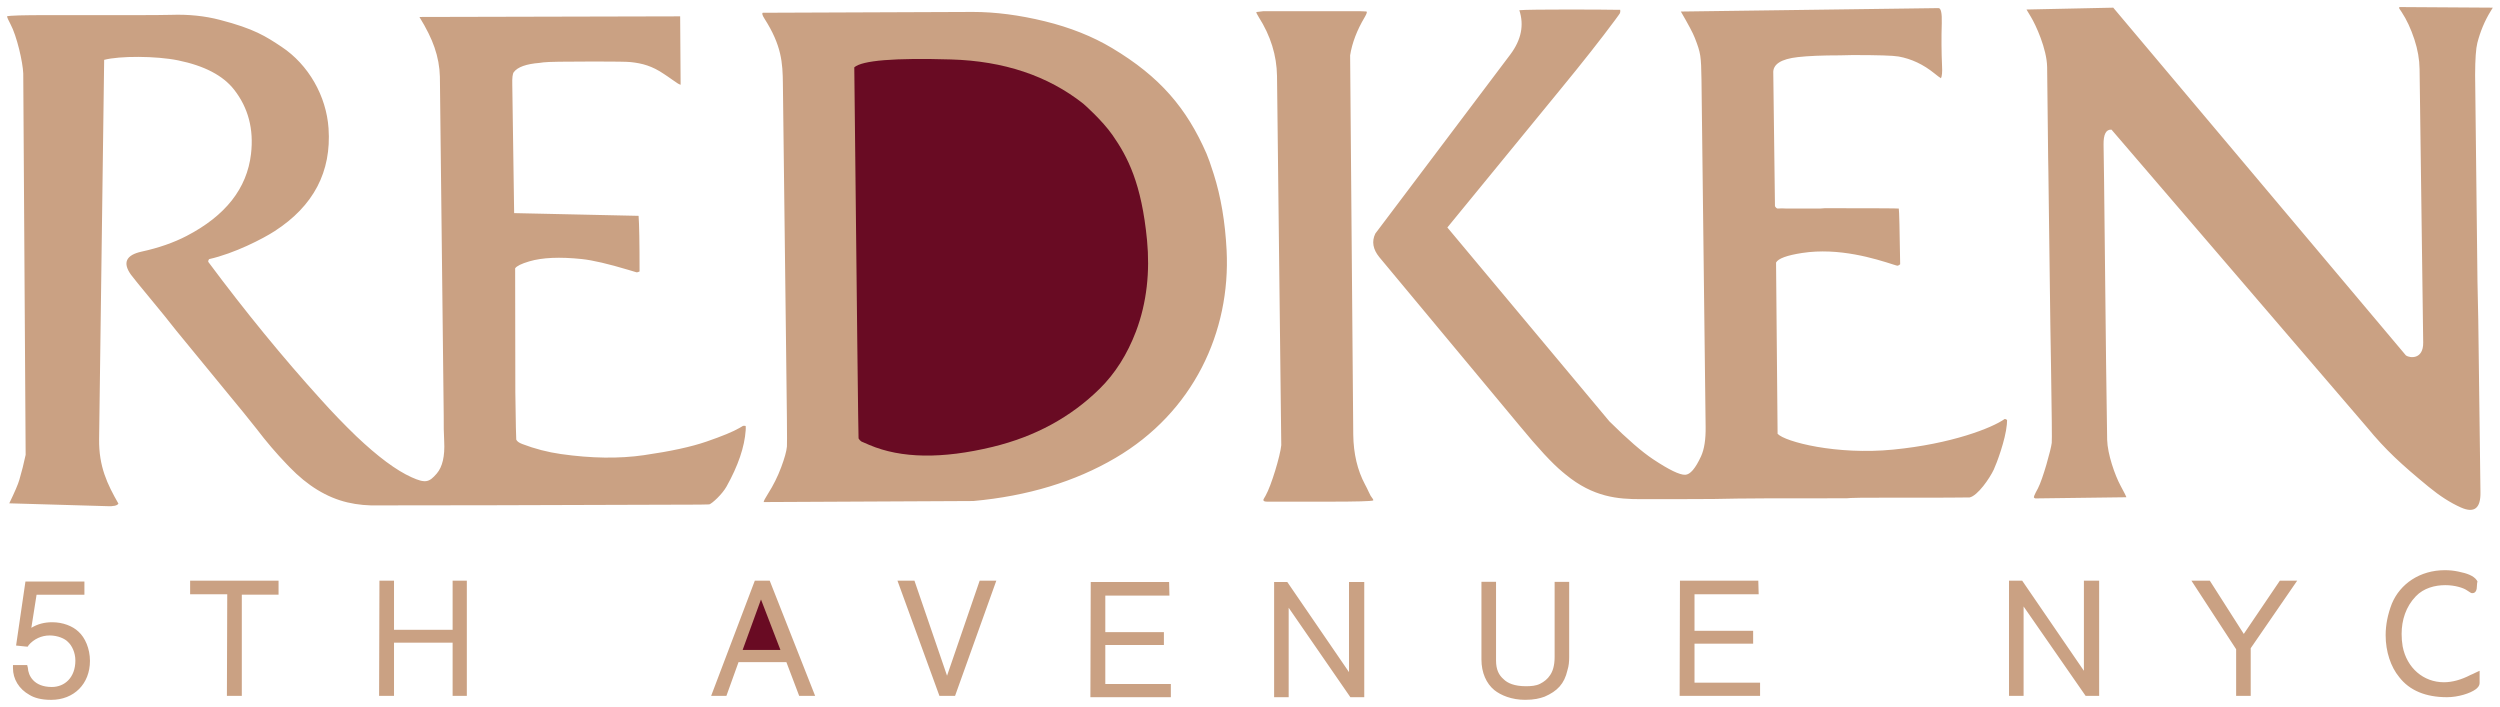
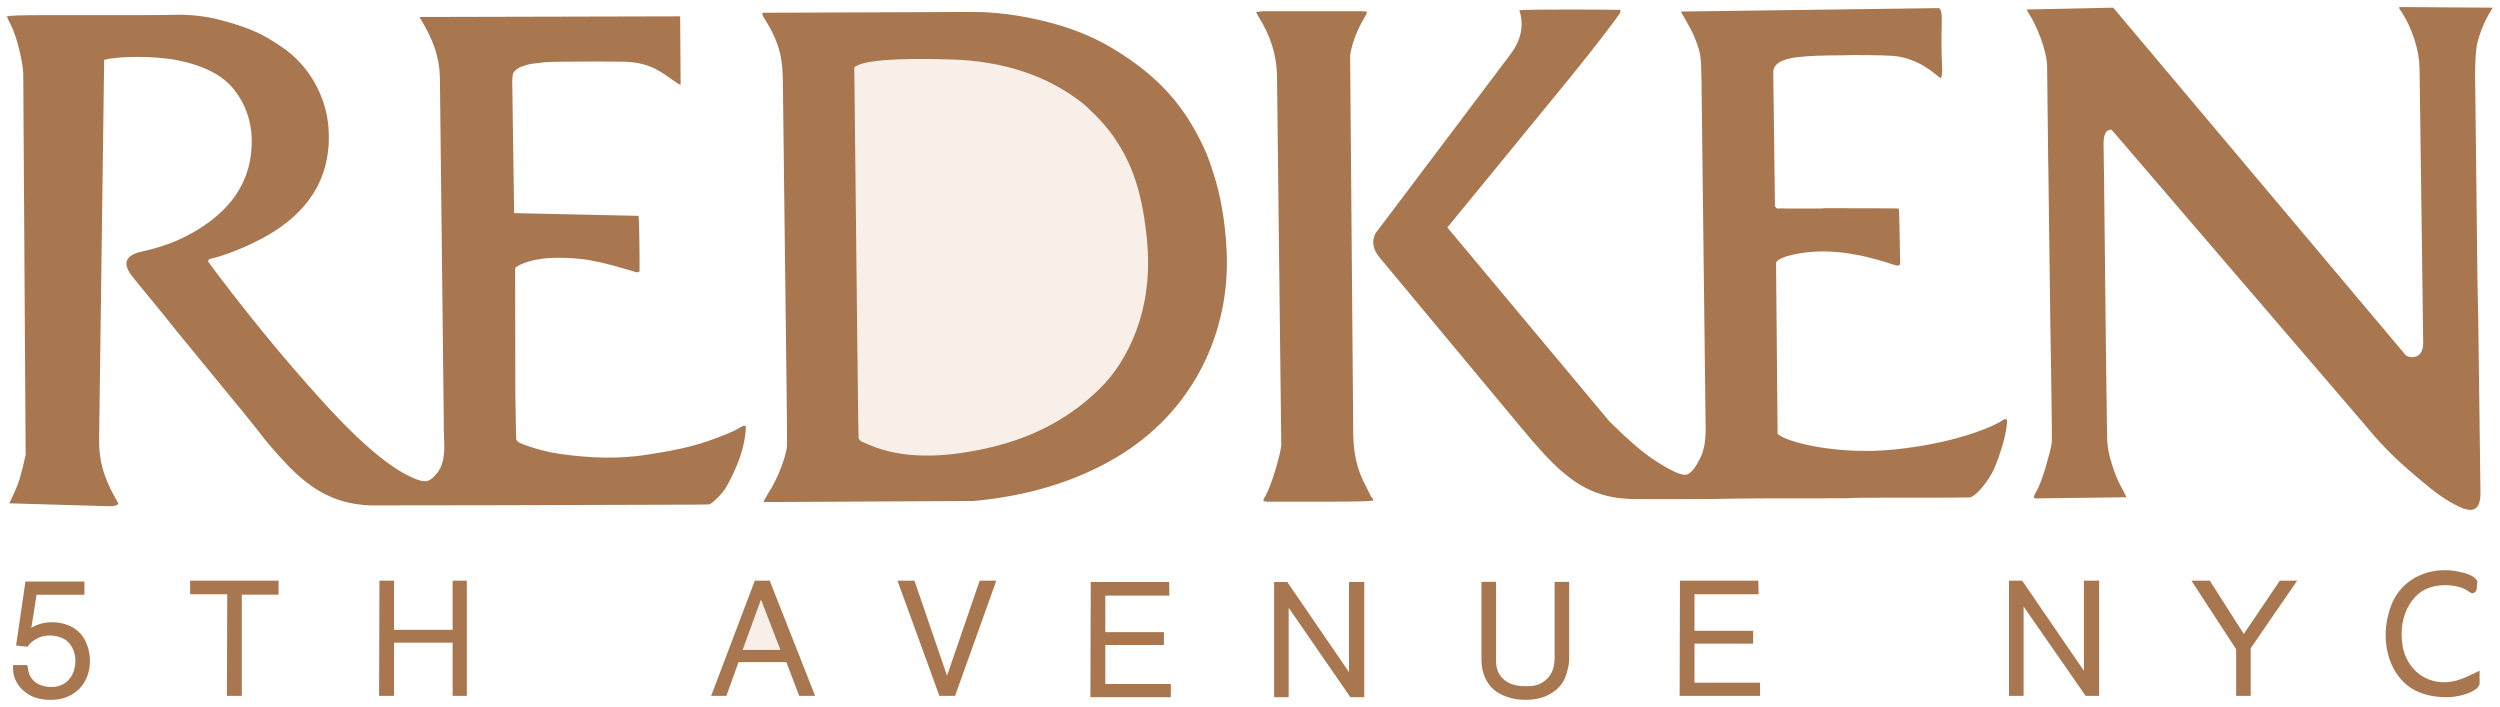
<svg xmlns="http://www.w3.org/2000/svg" viewBox="8.01 71.39 176.75 49.98">
  <g fill-rule="evenodd" clip-rule="evenodd">
-     <path fill="#caa183" d="M60.73 101.811a1.941 1.941 0 0 0 0-.305c-.096-.021-.162-.021-.2 0l-.243.143c-.447.26-1.223.58-2.328.961-1.08.373-2.557.691-4.426.961-1.755.254-3.711.227-5.866-.08a12.57 12.57 0 0 1-2.733-.709c-.229-.088-.372-.189-.425-.312-.013-.025-.034-1.139-.065-3.338l-.013-8.772c.11-.164.443-.327.998-.491.918-.272 2.156-.327 3.714-.164.775.082 1.878.34 3.313.77l.27.081.27.082c.051.015.129-.004.231-.054 0-2.037-.024-3.348-.069-3.934l-8.798-.193-.132-9.095c-.013-.465.021-.755.105-.868.267-.362.873-.581 1.817-.657.013-.001.108-.013.282-.038.295-.04 1.492-.06 3.589-.06 1.462 0 2.32.013 2.572.04.815.086 1.518.268 2.372.851l.238.159c.189.126.345.234.469.328.201.148.354.238.458.266l-.033-4.837-18.434.044c.496.805.851 1.524 1.066 2.152.238.685.364 1.376.381 2.074l.271 23.958c-.007.66.005 1.262.033 1.811.056 1.055-.121 1.816-.529 2.289-.535.619-.793.701-1.778.258-1.085-.488-2.386-1.457-3.911-2.904a50.31 50.31 0 0 1-2.497-2.59c-2.688-2.967-5.343-6.212-7.966-9.736a.257.257 0 0 1 .065-.193c1.785-.401 3.806-1.443 4.631-1.979 2.752-1.777 4.02-4.198 3.809-7.27-.156-2.277-1.413-4.497-3.325-5.763-1.111-.736-1.922-1.272-4.356-1.902-1.07-.28-2.219-.398-3.448-.355-.692.022-3.586.03-8.683.02-1.762-.003-2.736.025-2.921.085.024.109.106.29.243.546.453.839.878 2.701.906 3.498l.169 26.958a23.068 23.068 0 0 1-.445 1.766c-.087.309-.325.861-.713 1.662l6.942.201c.428.02.686-.037.776-.178-.791-1.387-1.389-2.617-1.366-4.561l.357-26.815c1.07-.286 3.667-.284 5.228.036 1.858.38 3.176 1.07 3.958 2.069 1.003 1.281 1.402 2.799 1.196 4.55-.285 2.437-1.802 4.367-4.558 5.797-.911.472-1.967.842-3.171 1.104-1.107.242-1.362.785-.762 1.628.121.168.624.79 1.512 1.862a88.81 88.81 0 0 1 1.695 2.097c.082.105 1.345 1.646 3.795 4.626a117.301 117.301 0 0 1 1.879 2.314c.68.895 1.389 1.727 2.126 2.492l.206.215c1.275 1.322 2.639 2.154 4.096 2.498.718.17 1.469.236 2.258.211.164-.006 2.834-.01 8.016-.01l12.71-.039c1.684 0 2.549-.008 2.596-.021.203-.061.911-.711 1.222-1.264.822-1.473 1.273-2.797 1.354-3.976zM149.895 101.396c.008-.1.014-.203.016-.303a.213.213 0 0 0-.172-.08c-.891.633-3.748 1.758-7.881 2.164-4.008.395-7.641-.549-8.172-1.117l-.109-12.108c.154-.286.768-.51 1.836-.676 2.615-.406 5.203.414 6.48.825.164.053.254.077.273.075a.323.323 0 0 0 .186-.106c-.037-2.475-.068-3.787-.098-3.934-.17-.017-1.438-.024-3.807-.024H137l-.293.021h-2.42l-.291-.011-.297.011c-.066.003-.131-.051-.199-.162l-.119-9.405c-.045-.624.537-1.006 1.748-1.14.721-.082 1.713-.123 2.975-.123l.883-.02c1.795 0 2.879.034 3.254.102.908.164 1.752.562 2.533 1.194.209.17.363.286.463.343.072-.146.1-.433.076-.858a40.3 40.3 0 0 1-.02-3.031c.021-.714-.057-1.07-.23-1.07l-18.217.243c.521.893.852 1.513.986 1.859.43 1.101.443 1.277.473 2.966l.293 24.543c.012.887-.096 1.578-.324 2.076-.396.861-.77 1.297-1.121 1.307-.391.014-1.148-.354-2.268-1.098-.785-.52-1.814-1.412-3.092-2.68l-11.455-13.706 7.963-9.725c1.59-1.934 2.889-3.584 3.896-4.944.223-.302.338-.464.346-.488a.511.511 0 0 0 .016-.233c-.1.004-.201.004-.301 0-.549-.018-6.168-.044-6.832.029.348 1.05.139 2.089-.627 3.119l-9.553 12.672c-.268.552-.174 1.108.281 1.667l9.92 11.92c1.301 1.582 2.309 2.666 3.021 3.256l.227.188c1.963 1.621 3.725 1.746 5.299 1.746h2.402c2.213 0 3.688-.016 4.422-.041.369-.016 2.848-.02 7.439-.02h.303l.295-.021c.197-.014.895-.021 2.094-.021h.303c3.938 0 5.941-.006 6.008-.018.574-.119 1.422-1.354 1.711-1.971.201-.432.826-2.09.924-3.192zM184.252 71.931l-6.613-.042c-.008.055-.008.089 0 .103l.168.251c.354.536.652 1.179.9 1.93.236.721.359 1.42.367 2.099l.004.307.252 19.031c.014 1.213-.947 1.102-1.219.911l-20.695-24.589-6.133.131c.029.053.135.229.318.531.324.531 1.121 2.245 1.141 3.537.01.632.033 2.776.072 6.433 0 .171.008.476.016.916.014.729.062 4.389.141 10.982 0 .071.014.985.045 2.747.055 3.473.074 5.303.053 5.49-.053.469-.629 2.557-.979 3.223l-.145.27c-.1.188-.145.312-.137.375.041.039.074.061.102.061l6.41-.082c.014 0 .021-.008.021-.021-.021-.064-.158-.334-.412-.805-.398-.738-.916-2.223-.943-3.234-.029-1.086-.1-7.226-.219-18.42 0-.135-.014-.954-.035-2.454-.01-.729.176-1.082.562-1.056l18.082 21.067c1.303 1.582 2.398 2.59 4.34 4.186.785.646 1.545 1.133 2.283 1.461.943.42 1.404.057 1.379-1.086-.014-.684-.066-4.738-.154-12.164-.004-.2-.021-1.112-.057-2.734l-.166-14.596c.004-1.12.057-1.874.156-2.262.211-.82.523-1.564.936-2.237l.159-.26zM94.731 89.076c-.102-1.998-.407-3.792-.913-5.384-.218-.685-.385-1.16-.503-1.43-1.404-3.215-3.28-5.441-6.689-7.478-1.375-.821-2.958-1.452-4.748-1.89-1.802-.44-3.499-.66-5.091-.66l-14.846.058c-.075.037-.036.176.119.419 1.209 1.892 1.286 3.113 1.3 4.602l.218 18.013c.065 4.888.088 7.431.068 7.634-.033.346-.169.83-.403 1.457a9.968 9.968 0 0 1-.941 1.889c-.204.322-.304.516-.299.58l14.819-.074c3.837-.35 7.186-1.365 10.045-3.043 5.517-3.234 8.158-8.921 7.864-14.693z" />
-     <path fill="#690b23" d="M88.32 94.831c-.614 1.615-1.468 2.962-2.561 4.041-2.043 2.014-4.567 3.385-7.573 4.113-3.565.863-6.467.818-8.708-.135a11.15 11.15 0 0 1-.564-.244.57.57 0 0 1-.204-.221c-.017-.043-.116-8.788-.302-26.234.557-.491 2.836-.676 6.838-.558 3.732.109 6.846 1.152 9.348 3.125.065.052 1.349 1.188 2.063 2.212 1.076 1.54 2.064 3.421 2.449 7.453.208 2.18-.005 4.395-.786 6.448z" />
-     <path fill="#caa183" d="M105.1 106.773l-.01-.08-.172-.244a3.895 3.895 0 0 1-.135-.271l-.131-.275c-.002-.006-.051-.094-.139-.268-.531-.994-.809-2.164-.828-3.51l-.221-26.824c.139-.878.484-1.778 1.031-2.698.156-.265.191-.398.1-.403l-.445-.019h-6.814l-.504.061c-.005.049.051.166.166.349.842 1.321 1.276 2.714 1.297 4.175l.301 26.102c-.07.738-.705 2.859-1.105 3.559l-.154.268a.24.24 0 0 0 0 .08c.031.057.119.082.264.082h4.537c1.786-.002 2.772-.027 2.962-.084zM60.224 118.203h3.383l.906 2.387h1.128l-3.212-8.145h-1.054l-3.088 8.145h1.079l.858-2.387zM166.105 120.59h1.03v-3.371l3.285-4.774h-1.225l-2.549 3.764-2.402-3.764h-1.299l3.16 4.846v3.299zM183 118.961c-.098.049-.195.098-.318.146-.662.344-1.299.518-1.887.518-1.447 0-2.625-1.01-2.918-2.535a5.18 5.18 0 0 1-.072-.885c0-.961.293-1.92 1.004-2.658.562-.59 1.371-.787 2.084-.787.686 0 1.273.197 1.494.344l.27.174a.217.217 0 0 0 .148.049c.293 0 .316-.344.316-.418 0-.123.025-.248.025-.32l.025-.074-.051-.098c-.219-.322-.684-.492-1.297-.615a4.51 4.51 0 0 0-.957-.1c-1.766 0-3.162.959-3.75 2.363-.295.764-.441 1.502-.441 2.238 0 1.158.367 2.24.955 2.953.736.959 1.889 1.426 3.383 1.426.785 0 1.643-.27 2.035-.564.098-.074.27-.223.27-.445v-.86l-.318.148zM74.428 120.59h1.104l2.917-8.145h-1.177l-2.306 6.719-2.304-6.719h-1.201l2.967 8.145zM150.047 120.59h1.031v-6.322l4.387 6.322h.955v-8.145h-1.078v6.371l-4.363-6.371h-.932v8.145zM98.09 120.682h1.029v-6.323l4.363 6.323h.981v-8.145h-1.078v6.373l-4.364-6.373h-.931v8.145zM112.748 112.527v5.486c0 .936.344 1.699.908 2.164.465.371 1.227.691 2.182.691.639 0 1.031-.1 1.373-.223.906-.393 1.398-.91 1.617-1.869.1-.32.123-.615.123-.938v-5.312h-1.029v5.312c0 .643-.148 1.035-.318 1.281-.172.27-.418.467-.711.615s-.639.172-1.006.172c-.809 0-1.299-.221-1.568-.492-.344-.295-.539-.688-.539-1.328v-5.561h-1.032v.002zM24.052 120.59h1.054v-7.158h2.598v-.987h-6.252v.961h2.624l-.024 7.184zM126.76 120.59h5.687v-.936h-4.635v-2.756h4.145v-.91h-4.145v-2.582h4.536l-.026-.961h-5.539l-.023 8.145zM85.101 120.682h5.688v-.934h-4.634v-2.756h4.143v-.91h-4.143V113.5h4.534l-.023-.963h-5.541l-.024 8.145zM34.812 120.59h1.055v-3.764h4.143v3.764h1.005v-8.145H40.01v3.471h-4.143v-3.471h-1.031l-.024 8.145zM8.927 118.629c0 .762.417 1.477 1.177 1.895.318.197.809.346 1.52.346 1.619 0 2.746-1.133 2.746-2.758 0-.859-.344-1.646-.811-2.064-.415-.396-1.103-.666-1.862-.666-.539 0-1.03.125-1.471.395l.369-2.338h3.383v-.936H9.809l-.662 4.527.712.074h.121l.051-.098a1.953 1.953 0 0 1 1.495-.689c.563 0 1.08.223 1.298.467.269.246.515.738.515 1.305 0 1.205-.759 1.871-1.666 1.871-1.275 0-1.667-.814-1.693-1.355l-.048-.195H8.927v.219z" />
-     <path fill="#690b23" d="M60.514 117.342l1.298-3.569 1.375 3.569h-2.673z" />
+     <path fill="#a8774f" d="M60.73 101.811a1.941 1.941 0 0 0 0-.305c-.096-.021-.162-.021-.2 0l-.243.143c-.447.26-1.223.58-2.328.961-1.08.373-2.557.691-4.426.961-1.755.254-3.711.227-5.866-.08a12.57 12.57 0 0 1-2.733-.709c-.229-.088-.372-.189-.425-.312-.013-.025-.034-1.139-.065-3.338l-.013-8.772c.11-.164.443-.327.998-.491.918-.272 2.156-.327 3.714-.164.775.082 1.878.34 3.313.77l.27.081.27.082c.051.015.129-.004.231-.054 0-2.037-.024-3.348-.069-3.934l-8.798-.193-.132-9.095c-.013-.465.021-.755.105-.868.267-.362.873-.581 1.817-.657.013-.001.108-.013.282-.038.295-.04 1.492-.06 3.589-.06 1.462 0 2.32.013 2.572.04.815.086 1.518.268 2.372.851l.238.159c.189.126.345.234.469.328.201.148.354.238.458.266l-.033-4.837-18.434.044c.496.805.851 1.524 1.066 2.152.238.685.364 1.376.381 2.074l.271 23.958c-.007.66.005 1.262.033 1.811.056 1.055-.121 1.816-.529 2.289-.535.619-.793.701-1.778.258-1.085-.488-2.386-1.457-3.911-2.904a50.31 50.31 0 0 1-2.497-2.59c-2.688-2.967-5.343-6.212-7.966-9.736a.257.257 0 0 1 .065-.193c1.785-.401 3.806-1.443 4.631-1.979 2.752-1.777 4.02-4.198 3.809-7.27-.156-2.277-1.413-4.497-3.325-5.763-1.111-.736-1.922-1.272-4.356-1.902-1.07-.28-2.219-.398-3.448-.355-.692.022-3.586.03-8.683.02-1.762-.003-2.736.025-2.921.085.024.109.106.29.243.546.453.839.878 2.701.906 3.498l.169 26.958a23.068 23.068 0 0 1-.445 1.766c-.087.309-.325.861-.713 1.662l6.942.201c.428.02.686-.037.776-.178-.791-1.387-1.389-2.617-1.366-4.561l.357-26.815c1.07-.286 3.667-.284 5.228.036 1.858.38 3.176 1.07 3.958 2.069 1.003 1.281 1.402 2.799 1.196 4.55-.285 2.437-1.802 4.367-4.558 5.797-.911.472-1.967.842-3.171 1.104-1.107.242-1.362.785-.762 1.628.121.168.624.79 1.512 1.862a88.81 88.81 0 0 1 1.695 2.097c.082.105 1.345 1.646 3.795 4.626a117.301 117.301 0 0 1 1.879 2.314c.68.895 1.389 1.727 2.126 2.492l.206.215c1.275 1.322 2.639 2.154 4.096 2.498.718.17 1.469.236 2.258.211.164-.006 2.834-.01 8.016-.01l12.71-.039c1.684 0 2.549-.008 2.596-.021.203-.061.911-.711 1.222-1.264.822-1.473 1.273-2.797 1.354-3.976zM149.895 101.396c.008-.1.014-.203.016-.303a.213.213 0 0 0-.172-.08c-.891.633-3.748 1.758-7.881 2.164-4.008.395-7.641-.549-8.172-1.117l-.109-12.108c.154-.286.768-.51 1.836-.676 2.615-.406 5.203.414 6.48.825.164.053.254.077.273.075a.323.323 0 0 0 .186-.106c-.037-2.475-.068-3.787-.098-3.934-.17-.017-1.438-.024-3.807-.024H137l-.293.021h-2.42l-.291-.011-.297.011c-.066.003-.131-.051-.199-.162l-.119-9.405c-.045-.624.537-1.006 1.748-1.14.721-.082 1.713-.123 2.975-.123l.883-.02c1.795 0 2.879.034 3.254.102.908.164 1.752.562 2.533 1.194.209.17.363.286.463.343.072-.146.1-.433.076-.858a40.3 40.3 0 0 1-.02-3.031c.021-.714-.057-1.07-.23-1.07l-18.217.243c.521.893.852 1.513.986 1.859.43 1.101.443 1.277.473 2.966l.293 24.543c.012.887-.096 1.578-.324 2.076-.396.861-.77 1.297-1.121 1.307-.391.014-1.148-.354-2.268-1.098-.785-.52-1.814-1.412-3.092-2.68l-11.455-13.706 7.963-9.725c1.59-1.934 2.889-3.584 3.896-4.944.223-.302.338-.464.346-.488a.511.511 0 0 0 .016-.233c-.1.004-.201.004-.301 0-.549-.018-6.168-.044-6.832.029.348 1.05.139 2.089-.627 3.119l-9.553 12.672c-.268.552-.174 1.108.281 1.667l9.92 11.92c1.301 1.582 2.309 2.666 3.021 3.256l.227.188c1.963 1.621 3.725 1.746 5.299 1.746h2.402c2.213 0 3.688-.016 4.422-.041.369-.016 2.848-.02 7.439-.02h.303l.295-.021c.197-.014.895-.021 2.094-.021h.303c3.938 0 5.941-.006 6.008-.018.574-.119 1.422-1.354 1.711-1.971.201-.432.826-2.09.924-3.192zM184.252 71.931l-6.613-.042c-.008.055-.008.089 0 .103l.168.251c.354.536.652 1.179.9 1.93.236.721.359 1.42.367 2.099l.004.307.252 19.031c.014 1.213-.947 1.102-1.219.911l-20.695-24.589-6.133.131c.029.053.135.229.318.531.324.531 1.121 2.245 1.141 3.537.01.632.033 2.776.072 6.433 0 .171.008.476.016.916.014.729.062 4.389.141 10.982 0 .071.014.985.045 2.747.055 3.473.074 5.303.053 5.49-.053.469-.629 2.557-.979 3.223l-.145.27c-.1.188-.145.312-.137.375.041.039.074.061.102.061l6.41-.082c.014 0 .021-.008.021-.021-.021-.064-.158-.334-.412-.805-.398-.738-.916-2.223-.943-3.234-.029-1.086-.1-7.226-.219-18.42 0-.135-.014-.954-.035-2.454-.01-.729.176-1.082.562-1.056l18.082 21.067c1.303 1.582 2.398 2.59 4.34 4.186.785.646 1.545 1.133 2.283 1.461.943.42 1.404.057 1.379-1.086-.014-.684-.066-4.738-.154-12.164-.004-.2-.021-1.112-.057-2.734l-.166-14.596c.004-1.12.057-1.874.156-2.262.211-.82.523-1.564.936-2.237l.159-.26zM94.731 89.076c-.102-1.998-.407-3.792-.913-5.384-.218-.685-.385-1.16-.503-1.43-1.404-3.215-3.28-5.441-6.689-7.478-1.375-.821-2.958-1.452-4.748-1.89-1.802-.44-3.499-.66-5.091-.66l-14.846.058c-.075.037-.036.176.119.419 1.209 1.892 1.286 3.113 1.3 4.602l.218 18.013c.065 4.888.088 7.431.068 7.634-.033.346-.169.83-.403 1.457a9.968 9.968 0 0 1-.941 1.889c-.204.322-.304.516-.299.58l14.819-.074c3.837-.35 7.186-1.365 10.045-3.043 5.517-3.234 8.158-8.921 7.864-14.693z" />
+     <path fill="#f7efe8" d="M88.32 94.831c-.614 1.615-1.468 2.962-2.561 4.041-2.043 2.014-4.567 3.385-7.573 4.113-3.565.863-6.467.818-8.708-.135a11.15 11.15 0 0 1-.564-.244.57.57 0 0 1-.204-.221c-.017-.043-.116-8.788-.302-26.234.557-.491 2.836-.676 6.838-.558 3.732.109 6.846 1.152 9.348 3.125.065.052 1.349 1.188 2.063 2.212 1.076 1.54 2.064 3.421 2.449 7.453.208 2.18-.005 4.395-.786 6.448z" />
+     <path fill="#a8774f" d="M105.1 106.773l-.01-.08-.172-.244a3.895 3.895 0 0 1-.135-.271l-.131-.275c-.002-.006-.051-.094-.139-.268-.531-.994-.809-2.164-.828-3.51l-.221-26.824c.139-.878.484-1.778 1.031-2.698.156-.265.191-.398.1-.403l-.445-.019h-6.814l-.504.061c-.005.049.051.166.166.349.842 1.321 1.276 2.714 1.297 4.175l.301 26.102c-.07.738-.705 2.859-1.105 3.559l-.154.268a.24.24 0 0 0 0 .08c.031.057.119.082.264.082h4.537c1.786-.002 2.772-.027 2.962-.084zM60.224 118.203h3.383l.906 2.387h1.128l-3.212-8.145h-1.054l-3.088 8.145h1.079l.858-2.387zM166.105 120.59h1.03v-3.371l3.285-4.774h-1.225l-2.549 3.764-2.402-3.764h-1.299l3.16 4.846v3.299zM183 118.961c-.098.049-.195.098-.318.146-.662.344-1.299.518-1.887.518-1.447 0-2.625-1.01-2.918-2.535a5.18 5.18 0 0 1-.072-.885c0-.961.293-1.92 1.004-2.658.562-.59 1.371-.787 2.084-.787.686 0 1.273.197 1.494.344l.27.174a.217.217 0 0 0 .148.049c.293 0 .316-.344.316-.418 0-.123.025-.248.025-.32l.025-.074-.051-.098c-.219-.322-.684-.492-1.297-.615a4.51 4.51 0 0 0-.957-.1c-1.766 0-3.162.959-3.75 2.363-.295.764-.441 1.502-.441 2.238 0 1.158.367 2.24.955 2.953.736.959 1.889 1.426 3.383 1.426.785 0 1.643-.27 2.035-.564.098-.074.27-.223.27-.445v-.86l-.318.148zM74.428 120.59h1.104l2.917-8.145h-1.177l-2.306 6.719-2.304-6.719h-1.201l2.967 8.145zM150.047 120.59h1.031v-6.322l4.387 6.322h.955v-8.145h-1.078v6.371l-4.363-6.371h-.932v8.145zM98.09 120.682h1.029v-6.323l4.363 6.323h.981v-8.145h-1.078v6.373l-4.364-6.373h-.931v8.145zM112.748 112.527v5.486c0 .936.344 1.699.908 2.164.465.371 1.227.691 2.182.691.639 0 1.031-.1 1.373-.223.906-.393 1.398-.91 1.617-1.869.1-.32.123-.615.123-.938v-5.312h-1.029v5.312c0 .643-.148 1.035-.318 1.281-.172.27-.418.467-.711.615s-.639.172-1.006.172c-.809 0-1.299-.221-1.568-.492-.344-.295-.539-.688-.539-1.328v-5.561h-1.032v.002zM24.052 120.59h1.054v-7.158h2.598v-.987h-6.252v.961h2.624l-.024 7.184zM126.76 120.59h5.687v-.936h-4.635v-2.756h4.145v-.91h-4.145v-2.582h4.536l-.026-.961h-5.539l-.023 8.145zM85.101 120.682h5.688v-.934h-4.634v-2.756h4.143v-.91h-4.143V113.5h4.534l-.023-.963h-5.541l-.024 8.145zM34.812 120.59h1.055v-3.764h4.143v3.764h1.005v-8.145H40.01v3.471h-4.143v-3.471h-1.031l-.024 8.145zM8.927 118.629c0 .762.417 1.477 1.177 1.895.318.197.809.346 1.52.346 1.619 0 2.746-1.133 2.746-2.758 0-.859-.344-1.646-.811-2.064-.415-.396-1.103-.666-1.862-.666-.539 0-1.03.125-1.471.395l.369-2.338h3.383v-.936H9.809l-.662 4.527.712.074h.121l.051-.098a1.953 1.953 0 0 1 1.495-.689c.563 0 1.08.223 1.298.467.269.246.515.738.515 1.305 0 1.205-.759 1.871-1.666 1.871-1.275 0-1.667-.814-1.693-1.355l-.048-.195H8.927v.219z" />
+     <path fill="#f7efe8" d="M60.514 117.342l1.298-3.569 1.375 3.569h-2.673z" />
  </g>
</svg>
